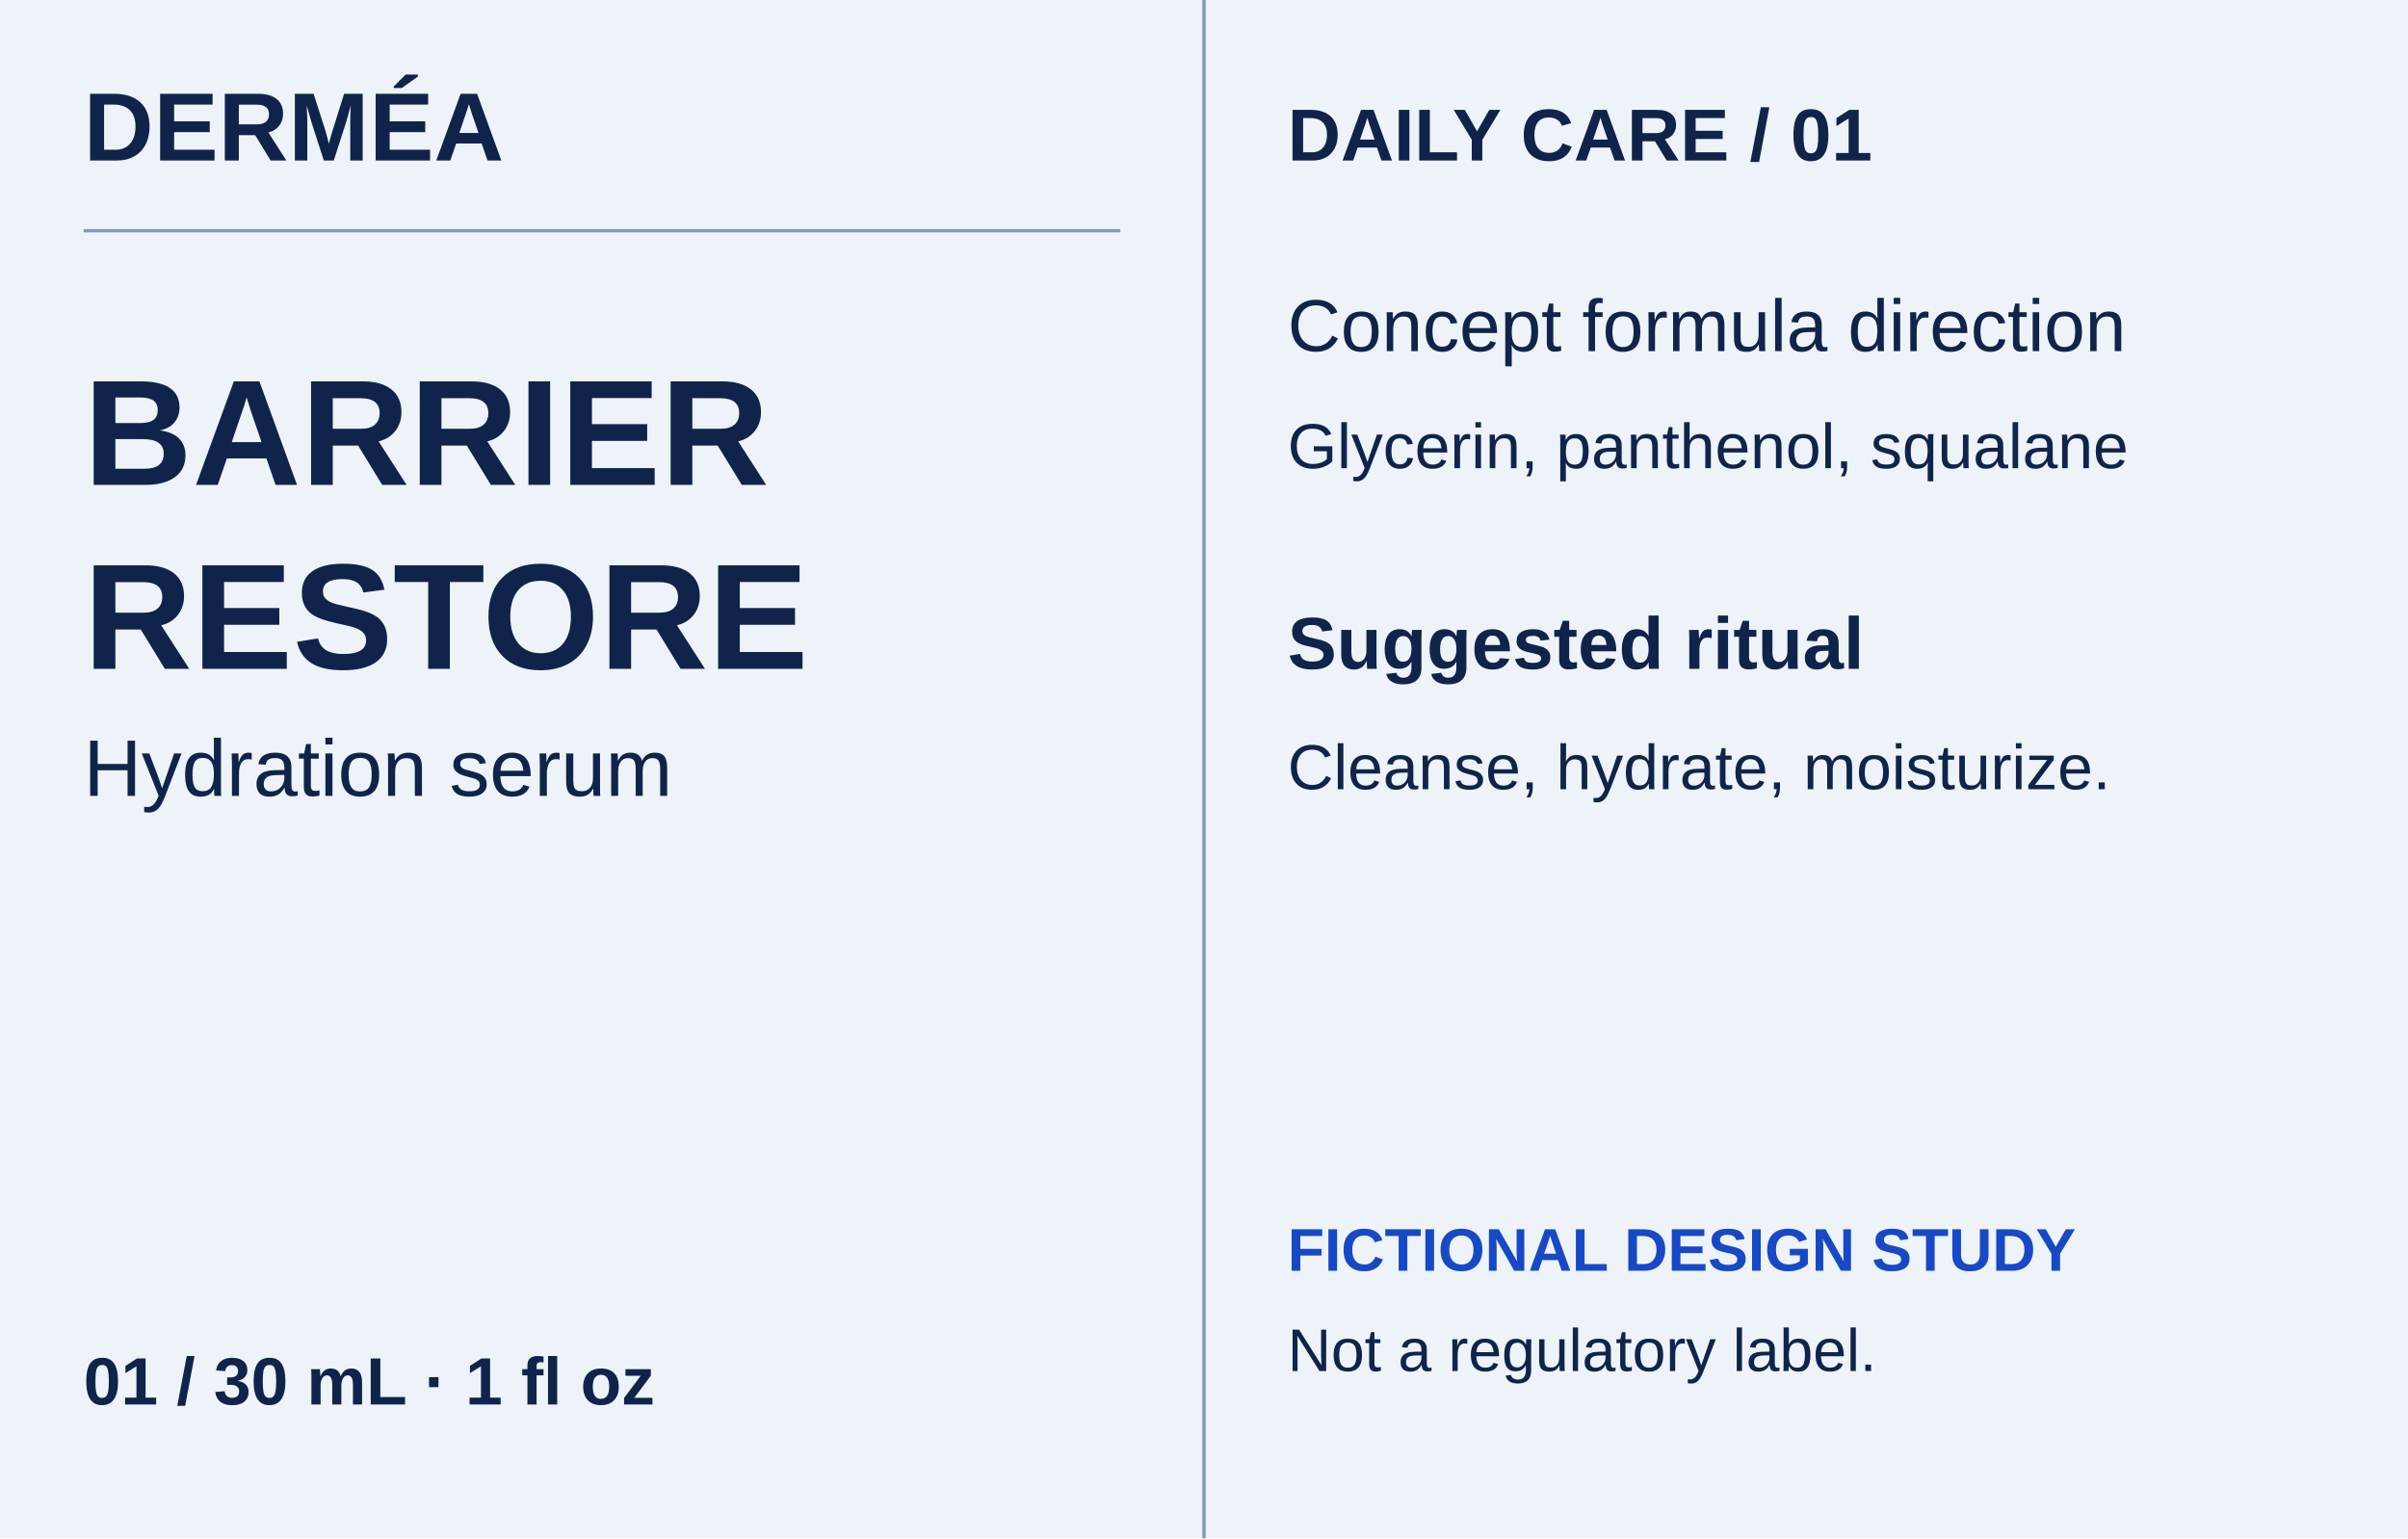
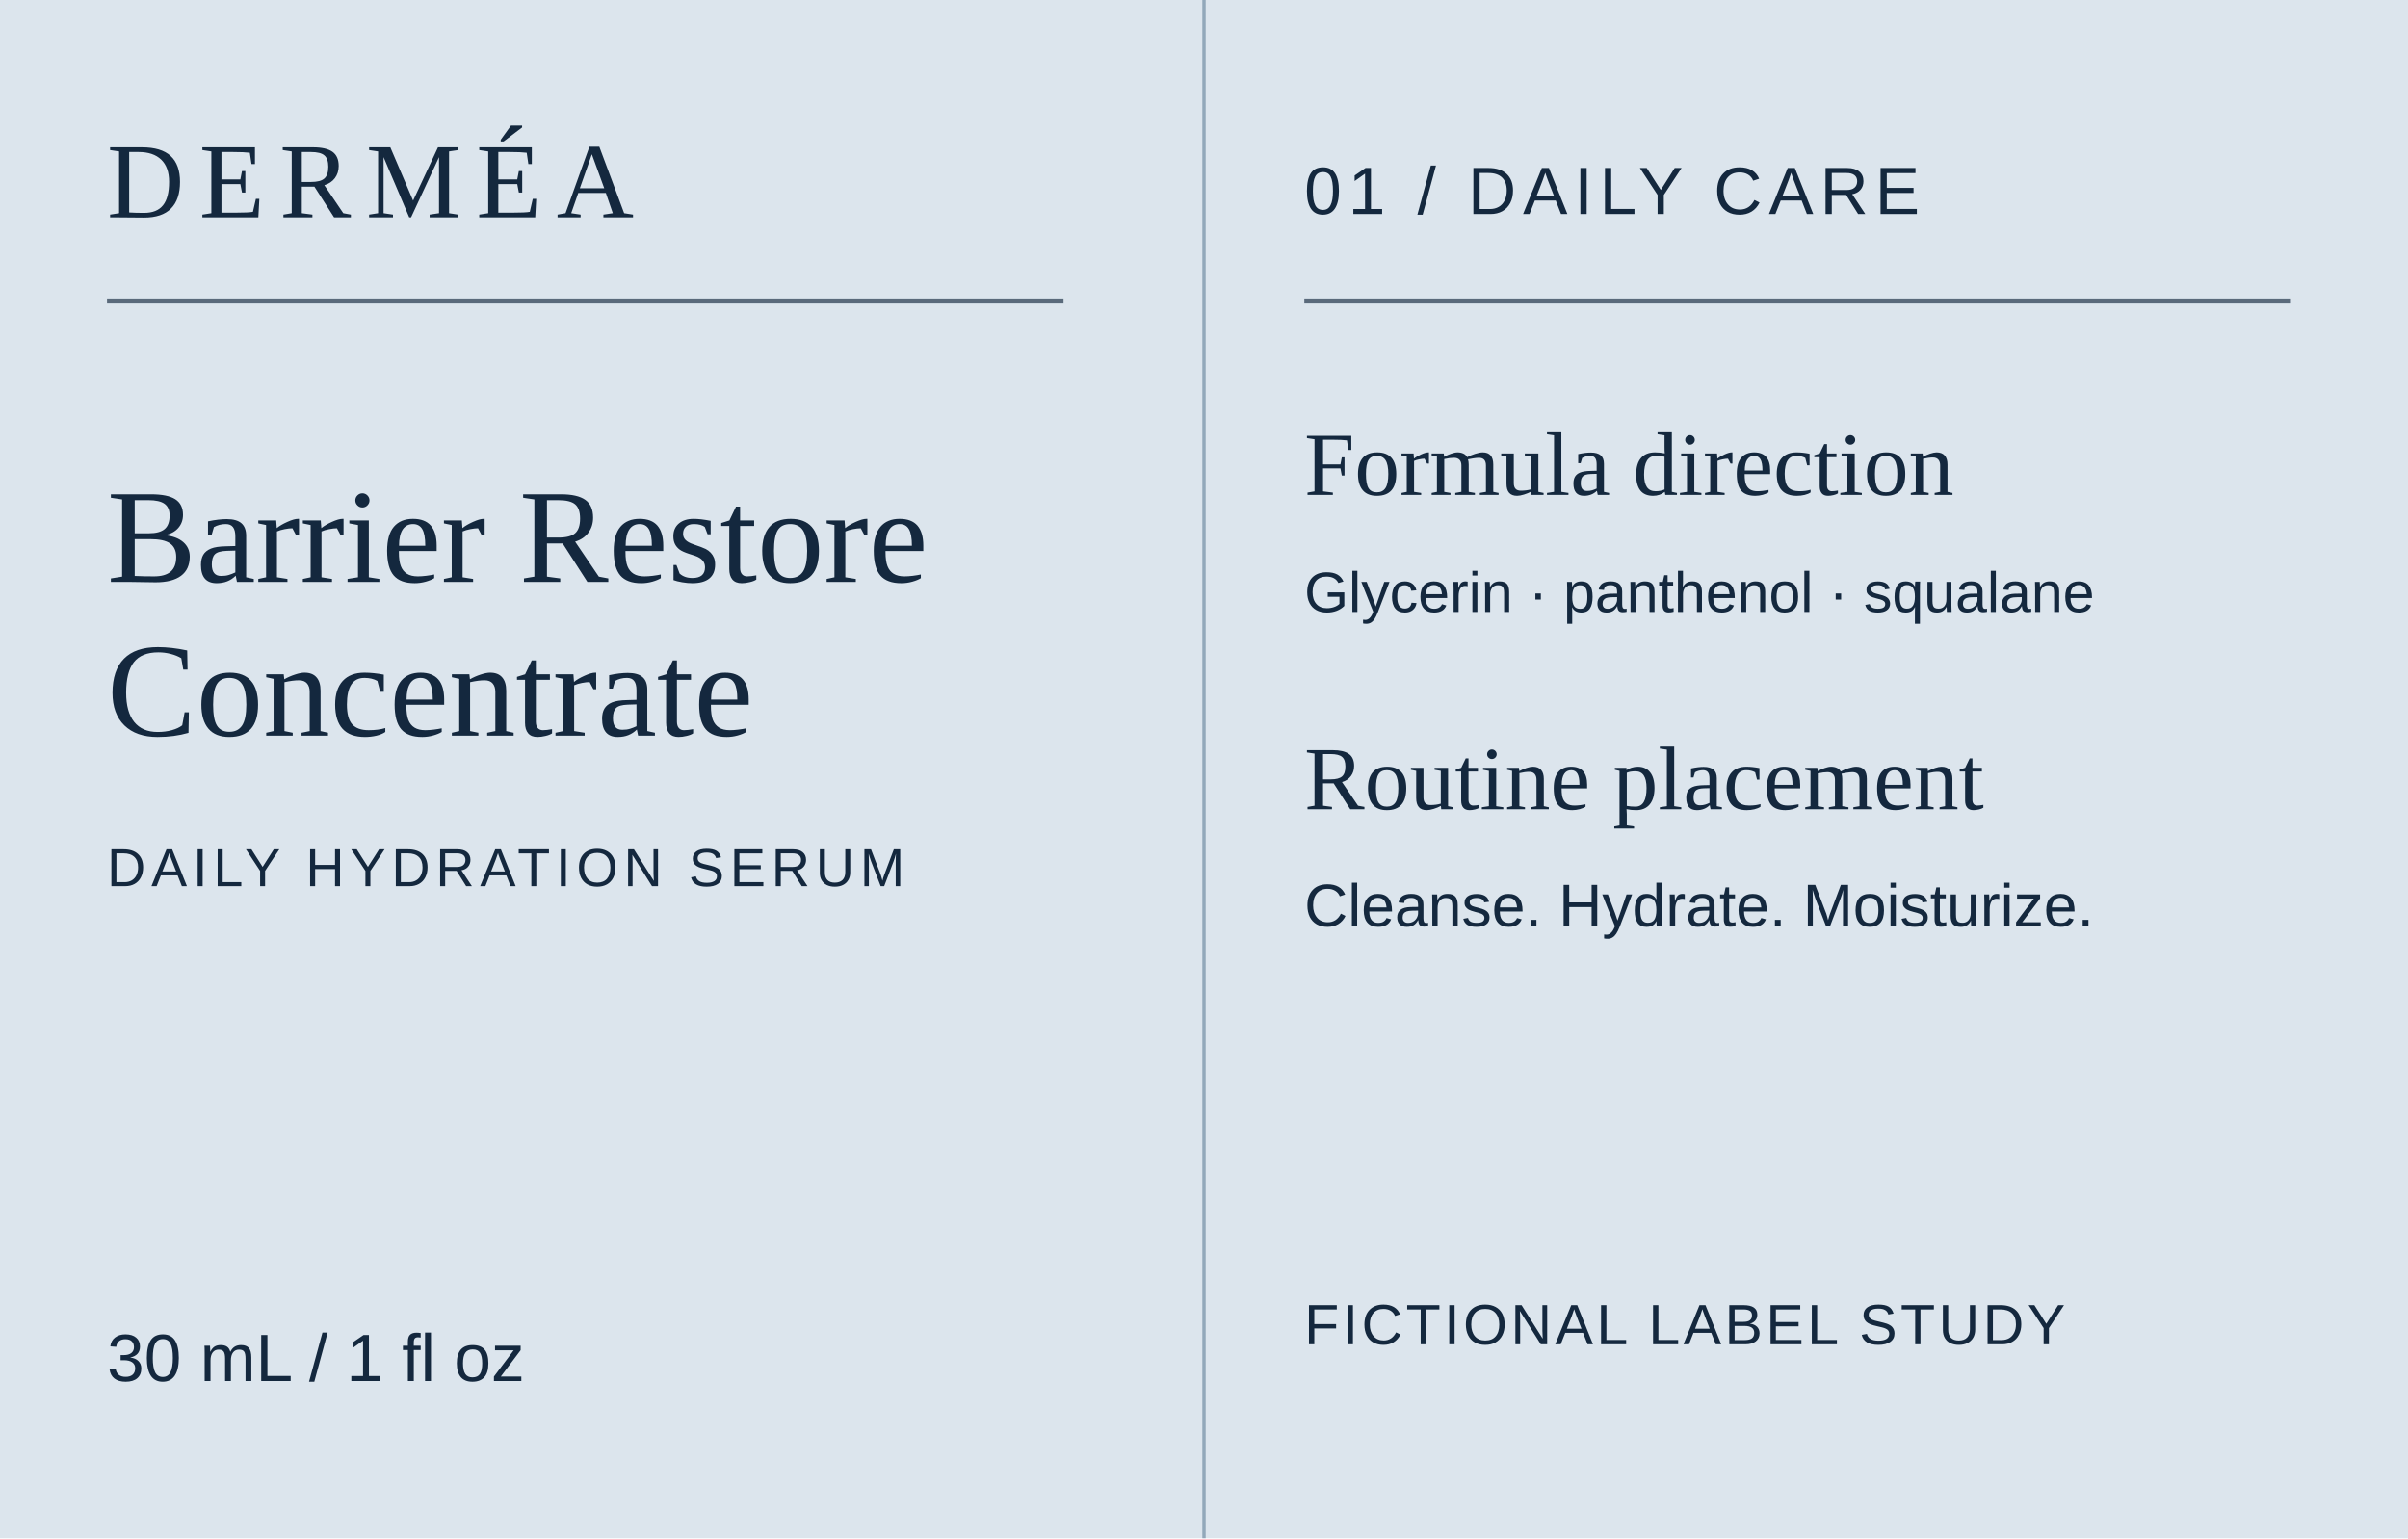
<svg xmlns="http://www.w3.org/2000/svg" width="720" height="460" viewBox="0 0 720 460" role="img">
  <defs>
+     <linearGradient id="navy" x1="0" y1="0" x2="1" y2="1">
+       <stop stop-color="#0c1e31" />
+       <stop offset=".65" stop-color="#294760" />
+       <stop offset="1" stop-color="#6d8ca6" />
+     </linearGradient>
    <linearGradient id="glass">
-       <stop stop-color="#09256b" />
-       <stop offset=".18" stop-color="#245cdd" />
-       <stop offset=".43" stop-color="#789cf0" />
-       <stop offset=".58" stop-color="#2359cc" />
-       <stop offset=".88" stop-color="#10379d" />
-       <stop offset="1" stop-color="#071c55" />
+       <stop stop-color="#294b71" />
+       <stop offset=".08" stop-color="#5c83a8" />
+       <stop offset=".19" stop-color="#c0d7e7" />
+       <stop offset=".24" stop-color="#e7f4fa" />
+       <stop offset=".36" stop-color="#a2c2db" />
+       <stop offset=".67" stop-color="#6c94b8" />
+       <stop offset=".86" stop-color="#345a81" />
+       <stop offset=".94" stop-color="#83a6c4" />
+       <stop offset="1" stop-color="#25496b" />
    </linearGradient>
    <linearGradient id="metal">
-       <stop stop-color="#657788" />
-       <stop offset=".25" stop-color="#f5f8fc" />
-       <stop offset=".48" stop-color="#9eacba" />
-       <stop offset=".72" stop-color="#f1f6fa" />
-       <stop offset="1" stop-color="#657788" />
+       <stop stop-color="#293b49" />
+       <stop offset=".1" stop-color="#8399aa" />
+       <stop offset=".24" stop-color="#fff" />
+       <stop offset=".34" stop-color="#cad5dc" />
+       <stop offset=".52" stop-color="#6c7e8d" />
+       <stop offset=".67" stop-color="#eef3f5" />
+       <stop offset=".78" stop-color="#a7b8c8" />
+       <stop offset=".94" stop-color="#516275" />
+       <stop offset="1" stop-color="#e0e7ea" />
    </linearGradient>
-     <radialGradient id="light">
-       <stop stop-color="#fff" />
-       <stop offset="1" stop-color="#c4dbf0" />
+     <linearGradient id="bulb">
+       <stop stop-color="#a2adba" />
+       <stop offset=".28" stop-color="#fefefd" />
+       <stop offset=".66" stop-color="#e7e8e6" />
+       <stop offset="1" stop-color="#a4afbb" />
+     </linearGradient>
+     <linearGradient id="label">
+       <stop stop-color="#becfdf" />
+       <stop offset=".2" stop-color="#ecf1f4" />
+       <stop offset=".62" stop-color="#dae6ef" />
+       <stop offset="1" stop-color="#9eb5ca" />
+     </linearGradient>
+     <linearGradient id="floor" x1="0" y1="0" x2="0" y2="1">
+       <stop stop-color="#c7d6e2" />
+       <stop offset="1" stop-color="#f0f0eb" />
+     </linearGradient>
+     <radialGradient id="studio" cx=".4" cy=".28" r=".86">
+       <stop stop-color="#f8faf9" />
+       <stop offset=".62" stop-color="#c6d6e3" />
+       <stop offset="1" stop-color="#7c98b2" />
    </radialGradient>
-     <linearGradient id="water" x2="1" y2="1">
-       <stop stop-color="#f9fcff" />
-       <stop offset=".45" stop-color="#90c4e7" />
-       <stop offset=".7" stop-color="#eaf7ff" />
-       <stop offset="1" stop-color="#4d83bc" />
-     </linearGradient>
-     <filter id="soft">
+     <filter id="soft" x="-50%" y="-100%" width="200%" height="300%">
      <feGaussianBlur stdDeviation="12" />
    </filter>
+     <filter id="shadow" x="-30%" y="-20%" width="180%" height="170%">
+       <feGaussianBlur stdDeviation="5" />
+     </filter>
+     <linearGradient id="fade">
+       <stop stop-color="#14283e" />
+       <stop offset="1" stop-color="#14283e" stop-opacity="0" />
+     </linearGradient>
  </defs>
-   <rect width="720" height="460" fill="#edf3f8" />
-   <path d="M360 0H360V460" fill="none" stroke="#8299be" />
-   <text x="25" y="48" font-family="Arial,Helvetica,sans-serif" font-size="29" font-weight="700" fill="#10244b">DERMÉA</text>
-   <path d="M25 69H335V69" fill="none" stroke="#8299be" />
-   <text x="25" y="145" font-family="Arial,Helvetica,sans-serif" font-size="45" font-weight="700" fill="#10244b">BARRIER</text>
-   <text x="25" y="200" font-family="Arial,Helvetica,sans-serif" font-size="45" font-weight="700" fill="#10244b">RESTORE</text>
-   <text x="25" y="238" font-family="Arial,Helvetica,sans-serif" font-size="24" font-weight="400" fill="#10244b">Hydration serum</text>
-   <text x="25" y="420" font-family="Arial,Helvetica,sans-serif" font-size="20" font-weight="700" fill="#10244b">01 / 30 mL · 1 fl oz</text>
-   <text x="385" y="48" font-family="Arial,Helvetica,sans-serif" font-size="22" font-weight="700" fill="#10244b">DAILY CARE / 01</text>
-   <text x="385" y="105" font-family="Arial,Helvetica,sans-serif" font-size="22" font-weight="400" fill="#10244b">Concept formula direction</text>
-   <text x="385" y="140" font-family="Arial,Helvetica,sans-serif" font-size="19" font-weight="400" fill="#10244b">Glycerin, panthenol, squalane</text>
-   <text x="385" y="200" font-family="Arial,Helvetica,sans-serif" font-size="22" font-weight="700" fill="#10244b">Suggested ritual</text>
-   <text x="385" y="236" font-family="Arial,Helvetica,sans-serif" font-size="19" font-weight="400" fill="#10244b">Cleanse, hydrate, moisturize.</text>
-   <text x="385" y="380" font-family="Arial,Helvetica,sans-serif" font-size="18" font-weight="700" fill="#1748c6">FICTIONAL DESIGN STUDY</text>
-   <text x="385" y="410" font-family="Arial,Helvetica,sans-serif" font-size="18" font-weight="400" fill="#10244b">Not a regulatory label.</text>
+   <rect x="0" y="0" width="720" height="460" fill="#dce5ed" />
+   <path d="M32 90h286" stroke="#14283e" stroke-width="1.5" opacity=".65" />
+   <text x="32" y="65" fill="#14283e" font-family="Georgia,Times New Roman,serif" font-size="32" letter-spacing="4.48">DERMÉA</text>
+   <text x="32" y="174" fill="#14283e" font-family="Georgia,Times New Roman,serif" font-size="40">Barrier Restore</text>
+   <text x="32" y="220" fill="#14283e" font-family="Georgia,Times New Roman,serif" font-size="40">Concentrate</text>
+   <text x="32" y="265" fill="#14283e" font-family="Arial,Helvetica,sans-serif" font-size="16" letter-spacing="1.7">DAILY HYDRATION SERUM</text>
+   <text x="32" y="413" fill="#14283e" font-family="Arial,Helvetica,sans-serif" font-size="20">30 mL / 1 fl oz</text>
+   <path d="M360 0v460" stroke="#92a8ba" />
+   <text x="390" y="64" fill="#14283e" font-family="Arial,Helvetica,sans-serif" font-size="20" letter-spacing="2">01 / DAILY CARE</text>
+   <path d="M390 90h295" stroke="#14283e" stroke-width="1.5" opacity=".65" />
+   <text x="390" y="148" fill="#14283e" font-family="Georgia,Times New Roman,serif" font-size="27">Formula direction</text>
+   <text x="390" y="183" fill="#14283e" font-family="Arial,Helvetica,sans-serif" font-size="17">Glycerin · panthenol · squalane</text>
+   <text x="390" y="242" fill="#14283e" font-family="Georgia,Times New Roman,serif" font-size="27">Routine placement</text>
+   <text x="390" y="277" fill="#14283e" font-family="Arial,Helvetica,sans-serif" font-size="18">Cleanse. Hydrate. Moisturize.</text>
+   <text x="390" y="402" fill="#14283e" font-family="Arial,Helvetica,sans-serif" font-size="17" letter-spacing="1">FICTIONAL LABEL STUDY</text>
</svg>
